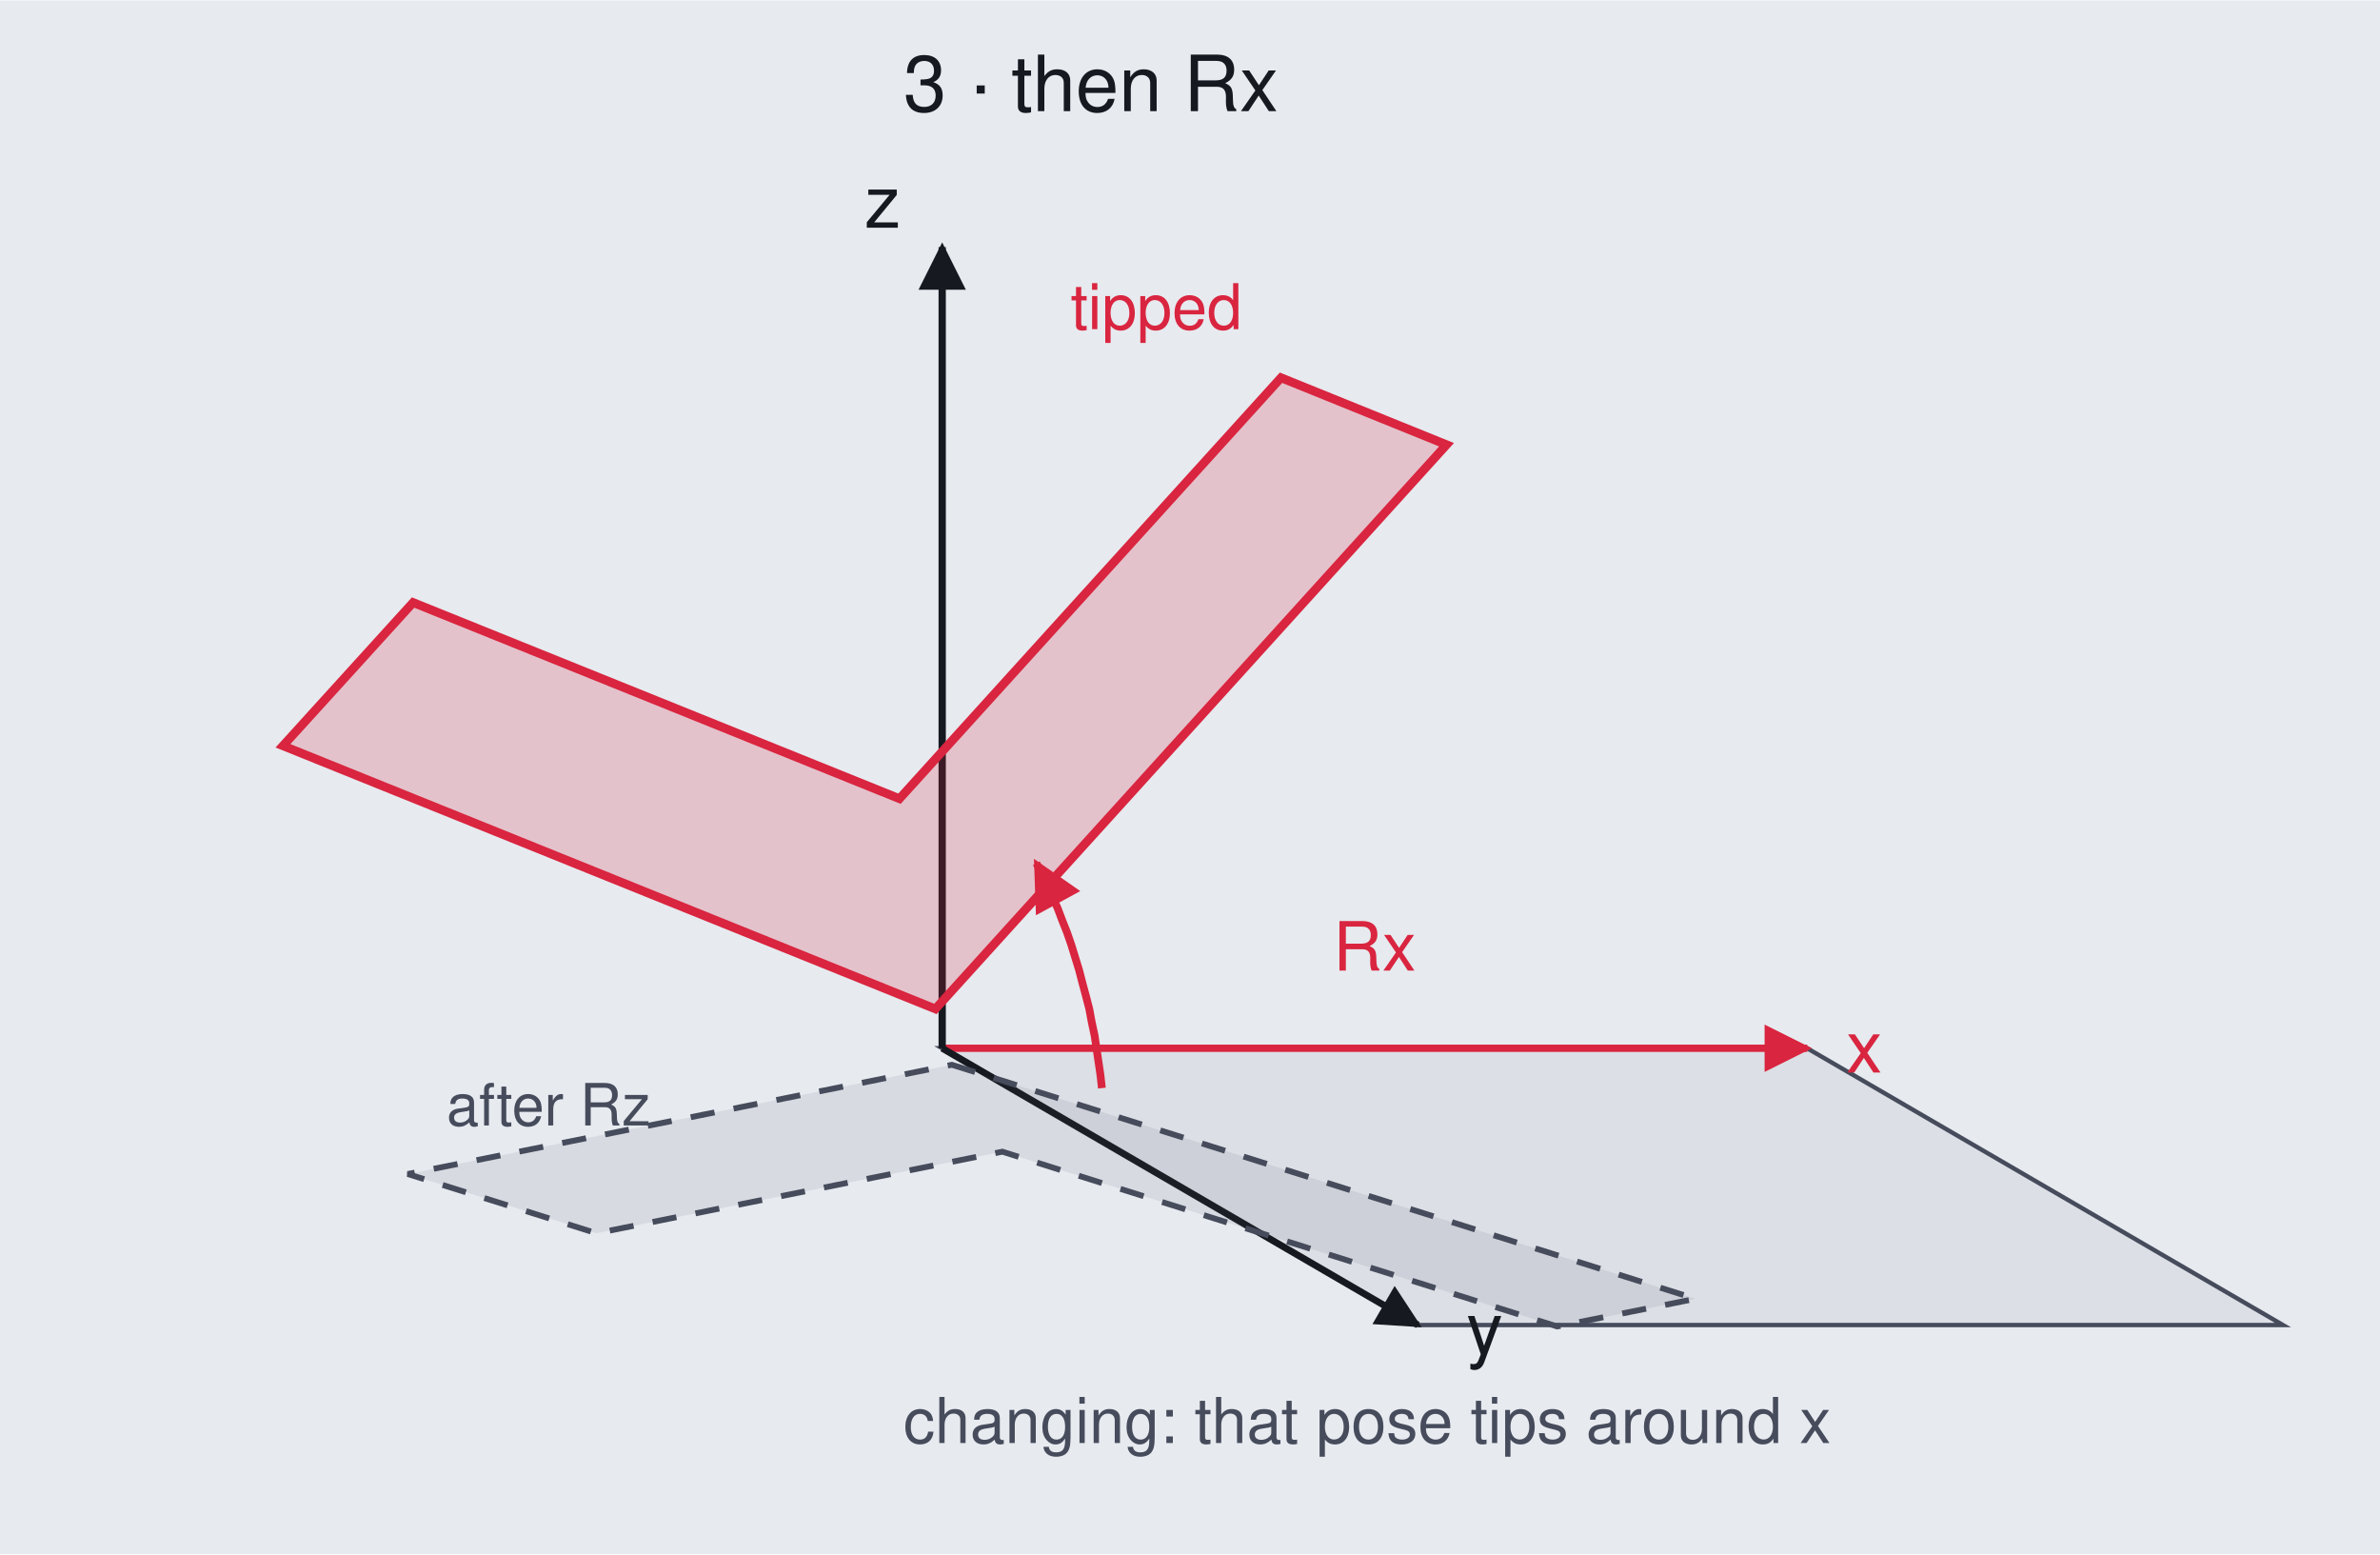
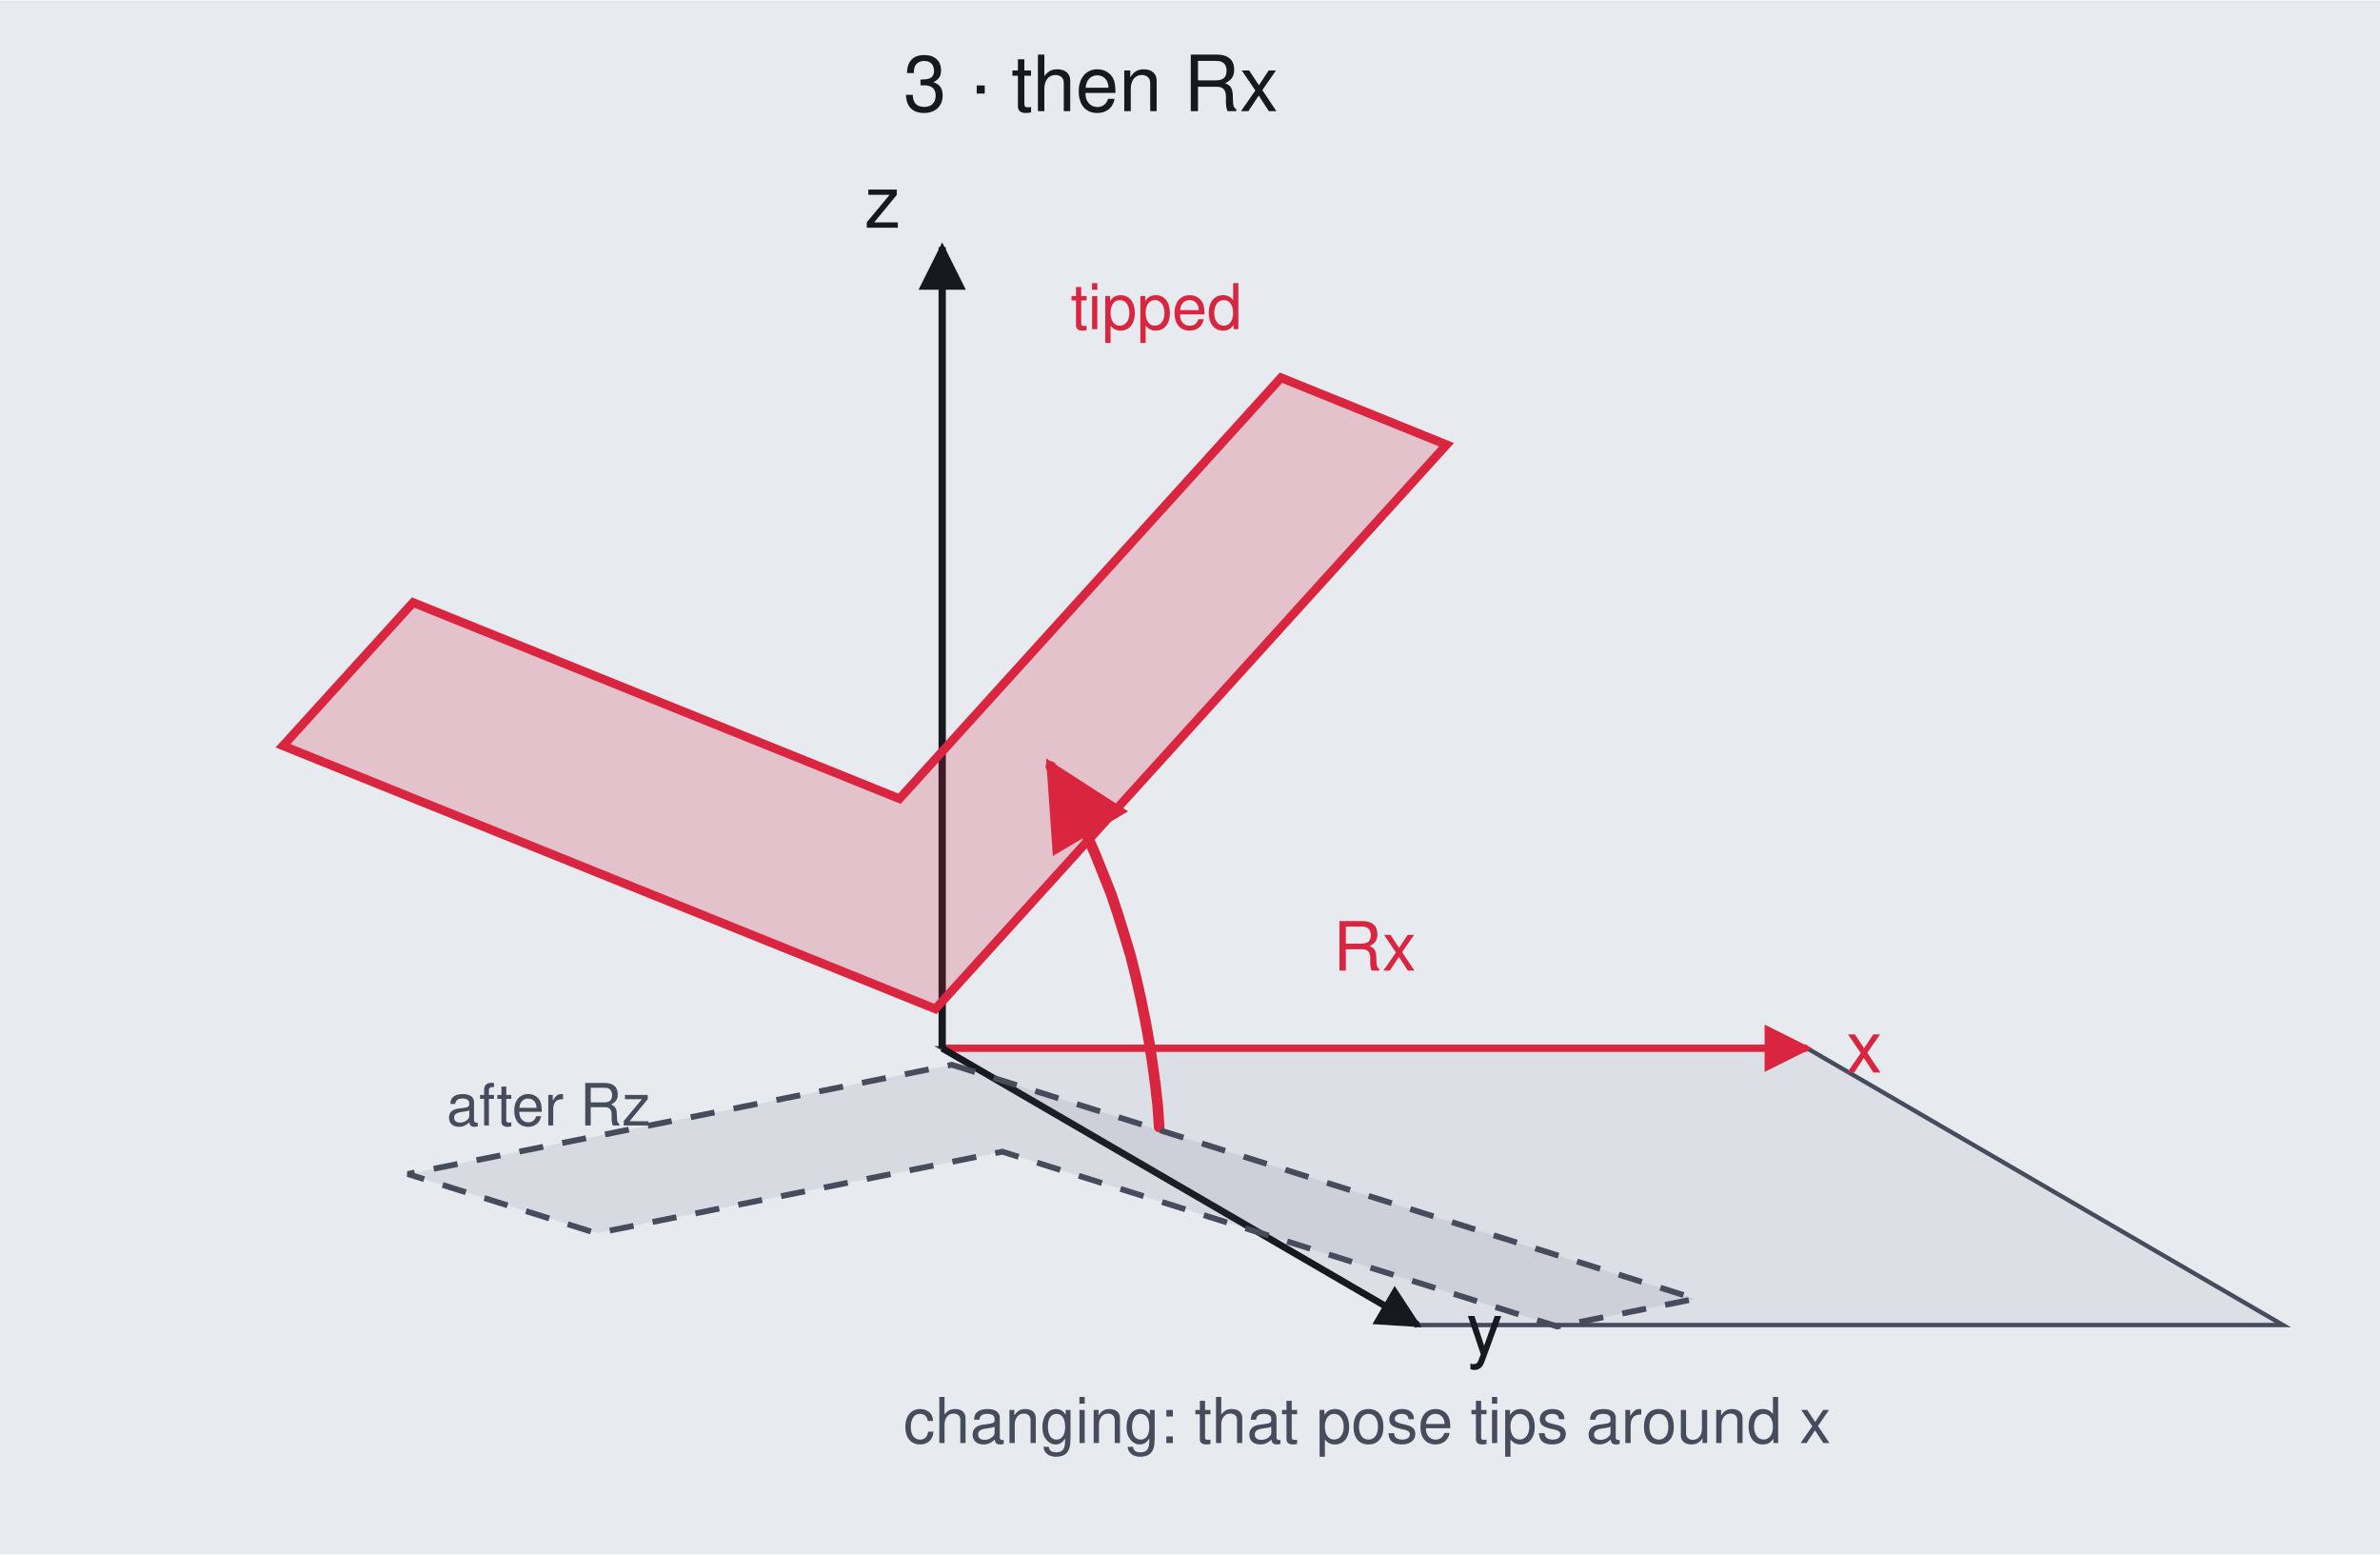
<svg xmlns="http://www.w3.org/2000/svg" viewBox="-104.1 -5.8 490.3 320.0" width="490" height="320" role="img">
  <rect x="-104.1" y="-5.8" width="490.3" height="320.0" fill="#e7eaef" />
  <defs>
    <marker id="s3-ink" viewBox="0 0 10 10" refX="9" refY="5" markerWidth="6.5" markerHeight="6.5" orient="auto">
      <path d="M0,0 L10,5 L0,10 z" fill="#171920" />
    </marker>
    <marker id="s3-coral" viewBox="0 0 10 10" refX="9" refY="5" markerWidth="6.5" markerHeight="6.5" orient="auto">
      <path d="M0,0 L10,5 L0,10 z" fill="#d9253f" />
    </marker>
    <marker id="s3-blue" viewBox="0 0 10 10" refX="9" refY="5" markerWidth="6.5" markerHeight="6.5" orient="auto">
      <path d="M0,0 L10,5 L0,10 z" fill="#3c00f7" />
    </marker>
  </defs>
  <polygon points="90.0,210.0 268.2,210.0 366.2,267.0 188.0,267.0" fill="#464c5c" fill-opacity="0.07" stroke="#464c5c" stroke-width="0.9" />
  <line x1="90.0" y1="210.0" x2="268.2" y2="210.0" stroke="#d9253f" stroke-width="1.5" fill="none" marker-end="url(#s3-coral)" />
  <line x1="90.0" y1="210.0" x2="188.0" y2="267.0" stroke="#171920" stroke-width="1.4" fill="none" marker-end="url(#s3-ink)" />
  <line x1="90.0" y1="210.0" x2="90.0" y2="45.0" stroke="#171920" stroke-width="1.5" fill="none" marker-end="url(#s3-ink)" />
  <text x="276.2" y="215.0" font-family="ui-monospace, GeistMonoVariableVF, Helvetica, monospace" font-size="15" fill="#d9253f" text-anchor="start">x</text>
  <text x="198.0" y="273.0" font-family="ui-monospace, GeistMonoVariableVF, Helvetica, monospace" font-size="15" fill="#171920" text-anchor="start">y</text>
  <text x="74.0" y="41.0" font-family="ui-monospace, GeistMonoVariableVF, Helvetica, monospace" font-size="15" fill="#171920" text-anchor="start">z</text>
  <text x="82.0" y="17.0" font-family="ui-monospace, GeistMonoVariableVF, Helvetica, monospace" font-size="16" fill="#171920" text-anchor="start">3 · then Rx</text>
-   <path d="M122.9,218.2 L122.6,215.5 L122.2,212.8 L121.8,210.1 L121.4,207.4 L120.8,204.6 L120.3,201.9 L119.6,199.2 L118.9,196.6 L118.2,193.9 L117.4,191.3 L116.6,188.7 L115.7,186.1 L114.7,183.6 L113.8,181.2 L112.7,178.8 L111.7,176.4 L110.6,174.1 L109.4,171.9" fill="none" stroke="#d9253f" stroke-width="1.6" marker-end="url(#s3-coral)" />
+   <path d="M134.7,226.2 L134.4,221.8 L133.9,217.4 L133.3,213.0 L132.6,208.5 L131.8,204.1 L130.9,199.7 L129.9,195.3 L128.8,190.9 L127.5,186.6 L126.2,182.4 L124.8,178.2 L123.2,174.2 L121.6,170.2 L119.9,166.3 L118.2,162.5 L116.3,158.9 L114.4,155.4 L112.4,152.0" fill="none" stroke="#d9253f" stroke-width="2.2" stroke-linecap="round" stroke-linejoin="round" />
+   <polygon points="111.4,150.3 128.3,161.2 112.8,170.4" fill="#d9253f" />
  <text x="179.1" y="194.0" font-family="ui-monospace, GeistMonoVariableVF, Helvetica, monospace" font-size="14" fill="#d9253f" text-anchor="middle">Rx</text>
  <polygon points="92.0,213.4 245.2,261.6 216.7,267.3 102.4,231.3 18.8,248.1 -20.1,235.9" fill="#464c5c" fill-opacity="0.1" stroke="#464c5c" stroke-width="1.2" stroke-dasharray="5 4" />
  <text x="-12.1" y="225.9" font-family="ui-monospace, GeistMonoVariableVF, Helvetica, monospace" font-size="12" fill="#464c5c" text-anchor="start">after Rz</text>
  <polygon points="88.6,201.9 193.9,85.7 159.8,71.9 81.2,158.6 -19.0,118.2 -45.8,147.7" fill="#d9253f" fill-opacity="0.2" stroke="#d9253f" stroke-width="1.8" />
  <text x="151.8" y="61.9" font-family="ui-monospace, GeistMonoVariableVF, Helvetica, monospace" font-size="13" fill="#d9253f" text-anchor="end">tipped</text>
  <text x="82.0" y="291.3" font-family="ui-monospace, GeistMonoVariableVF, Helvetica, monospace" font-size="13" fill="#464c5c" text-anchor="start">changing: that pose tips around x</text>
</svg>
